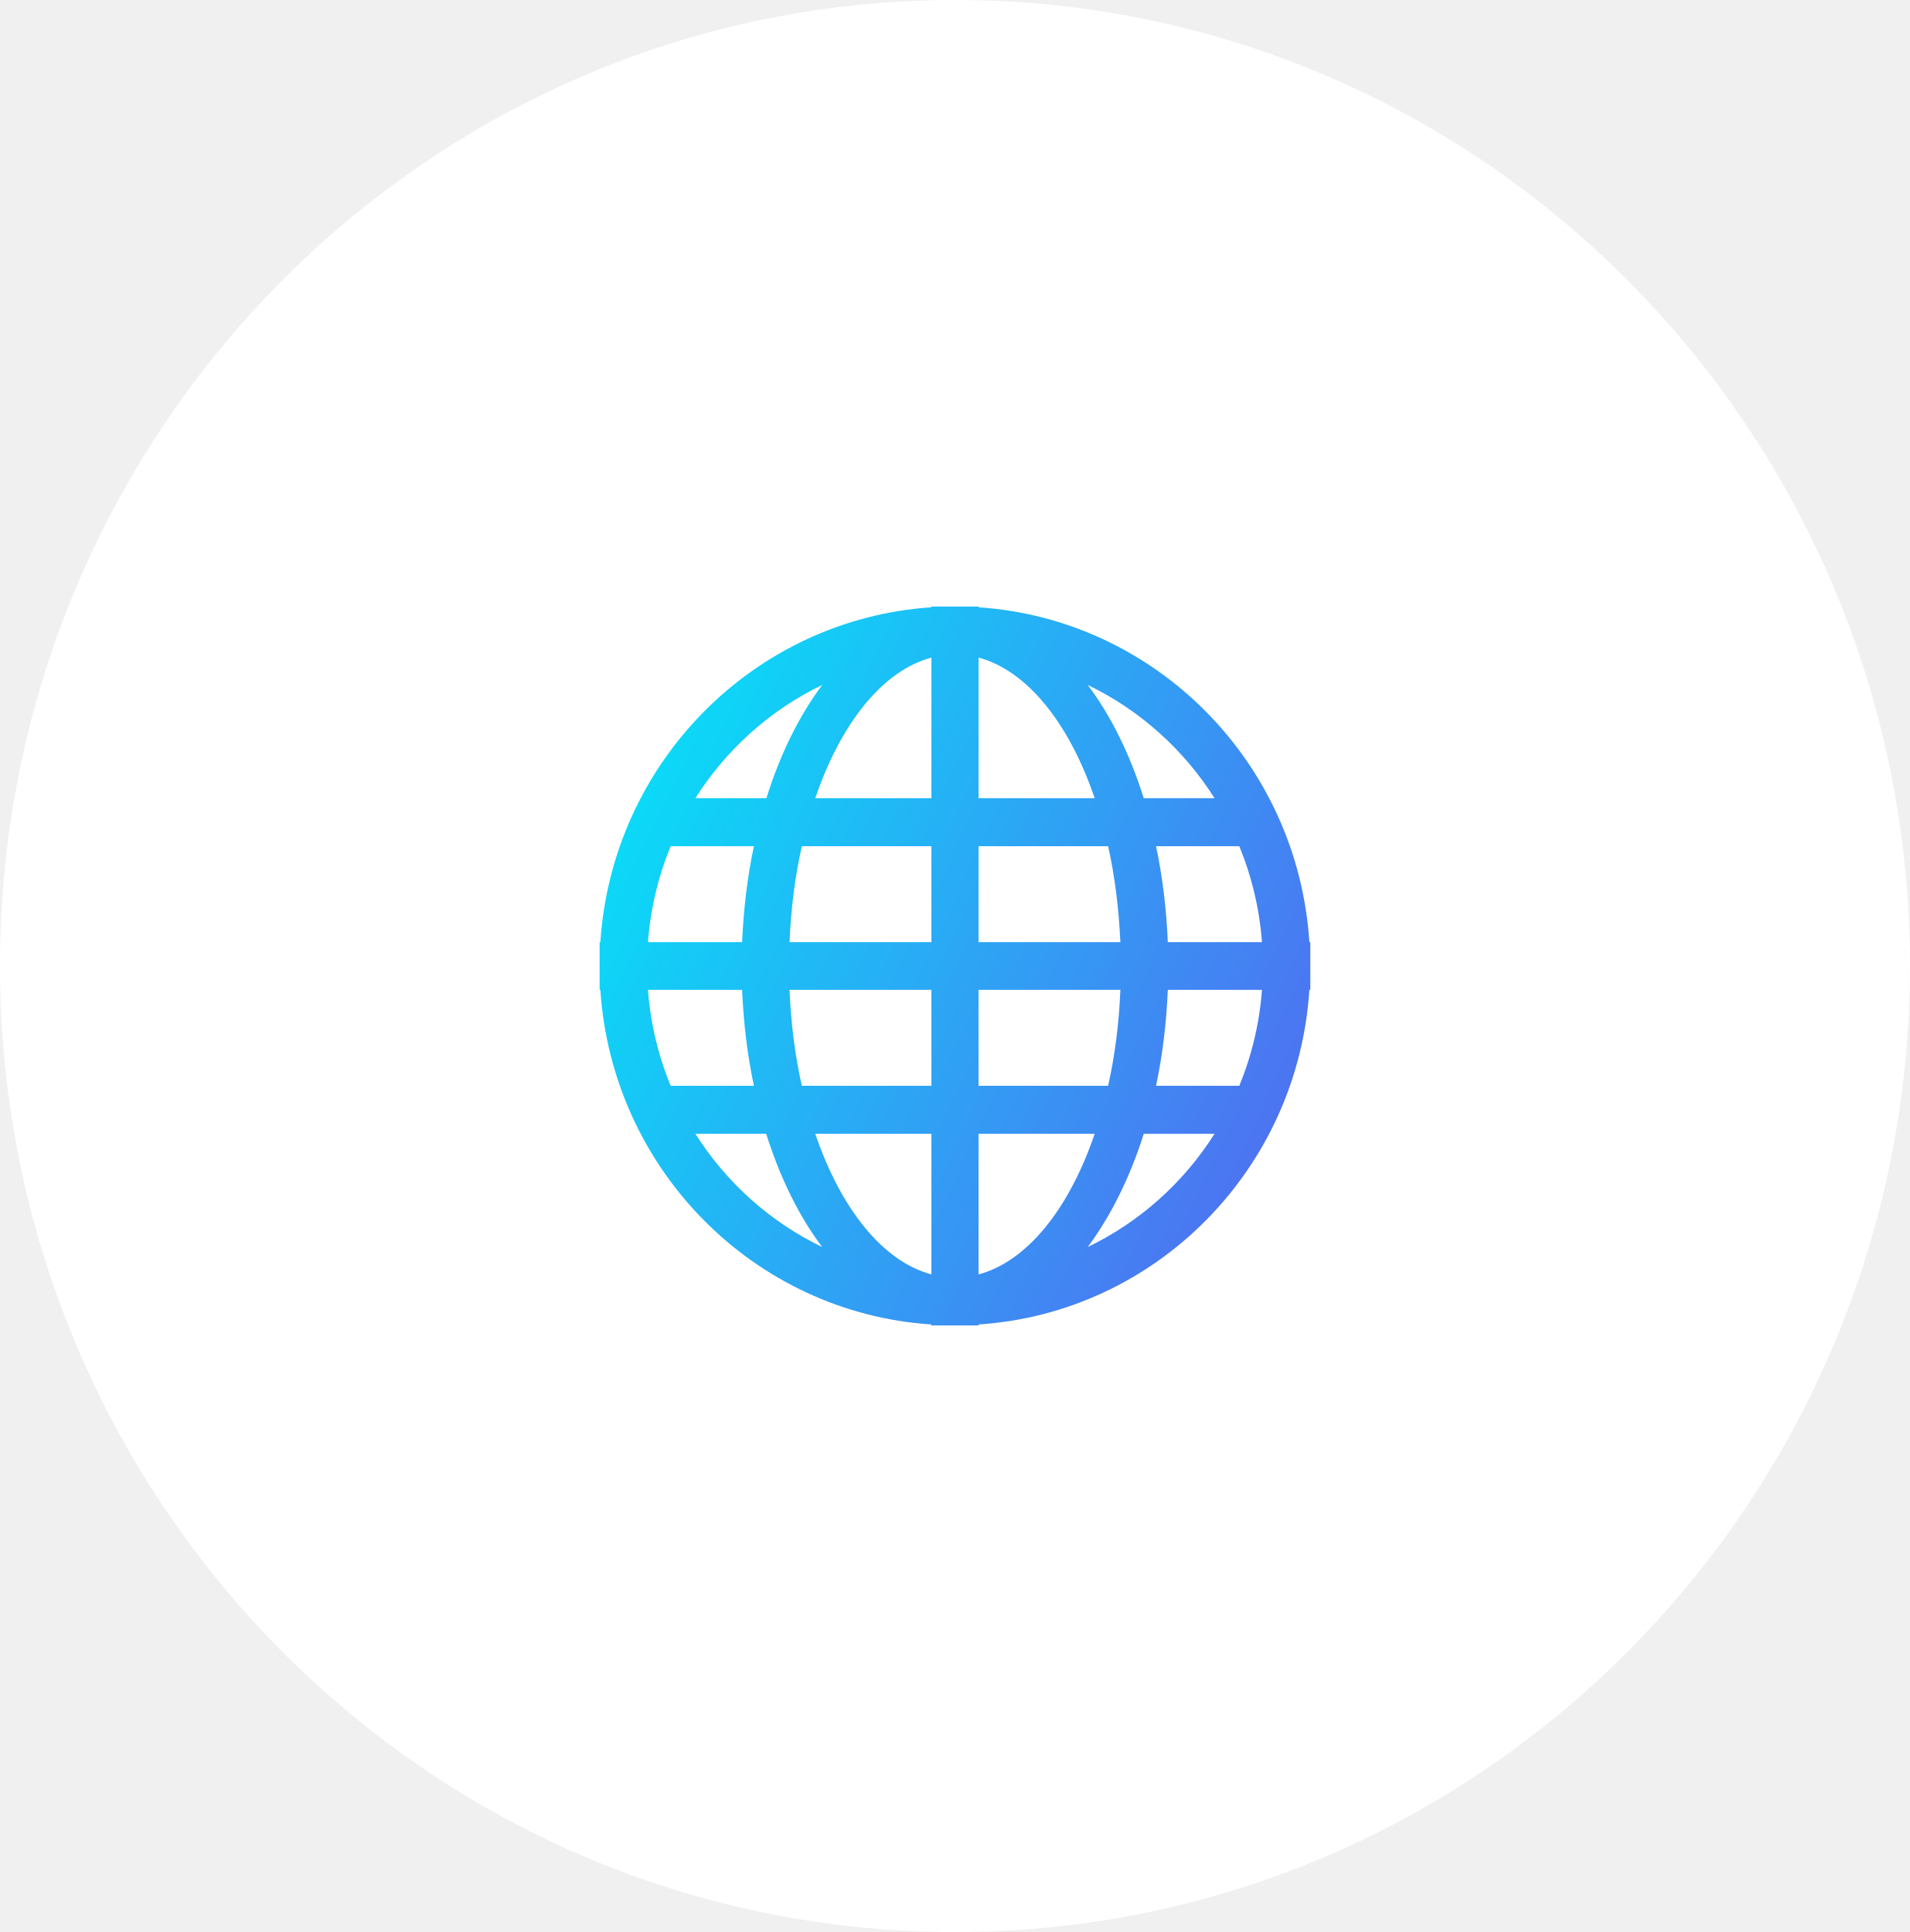
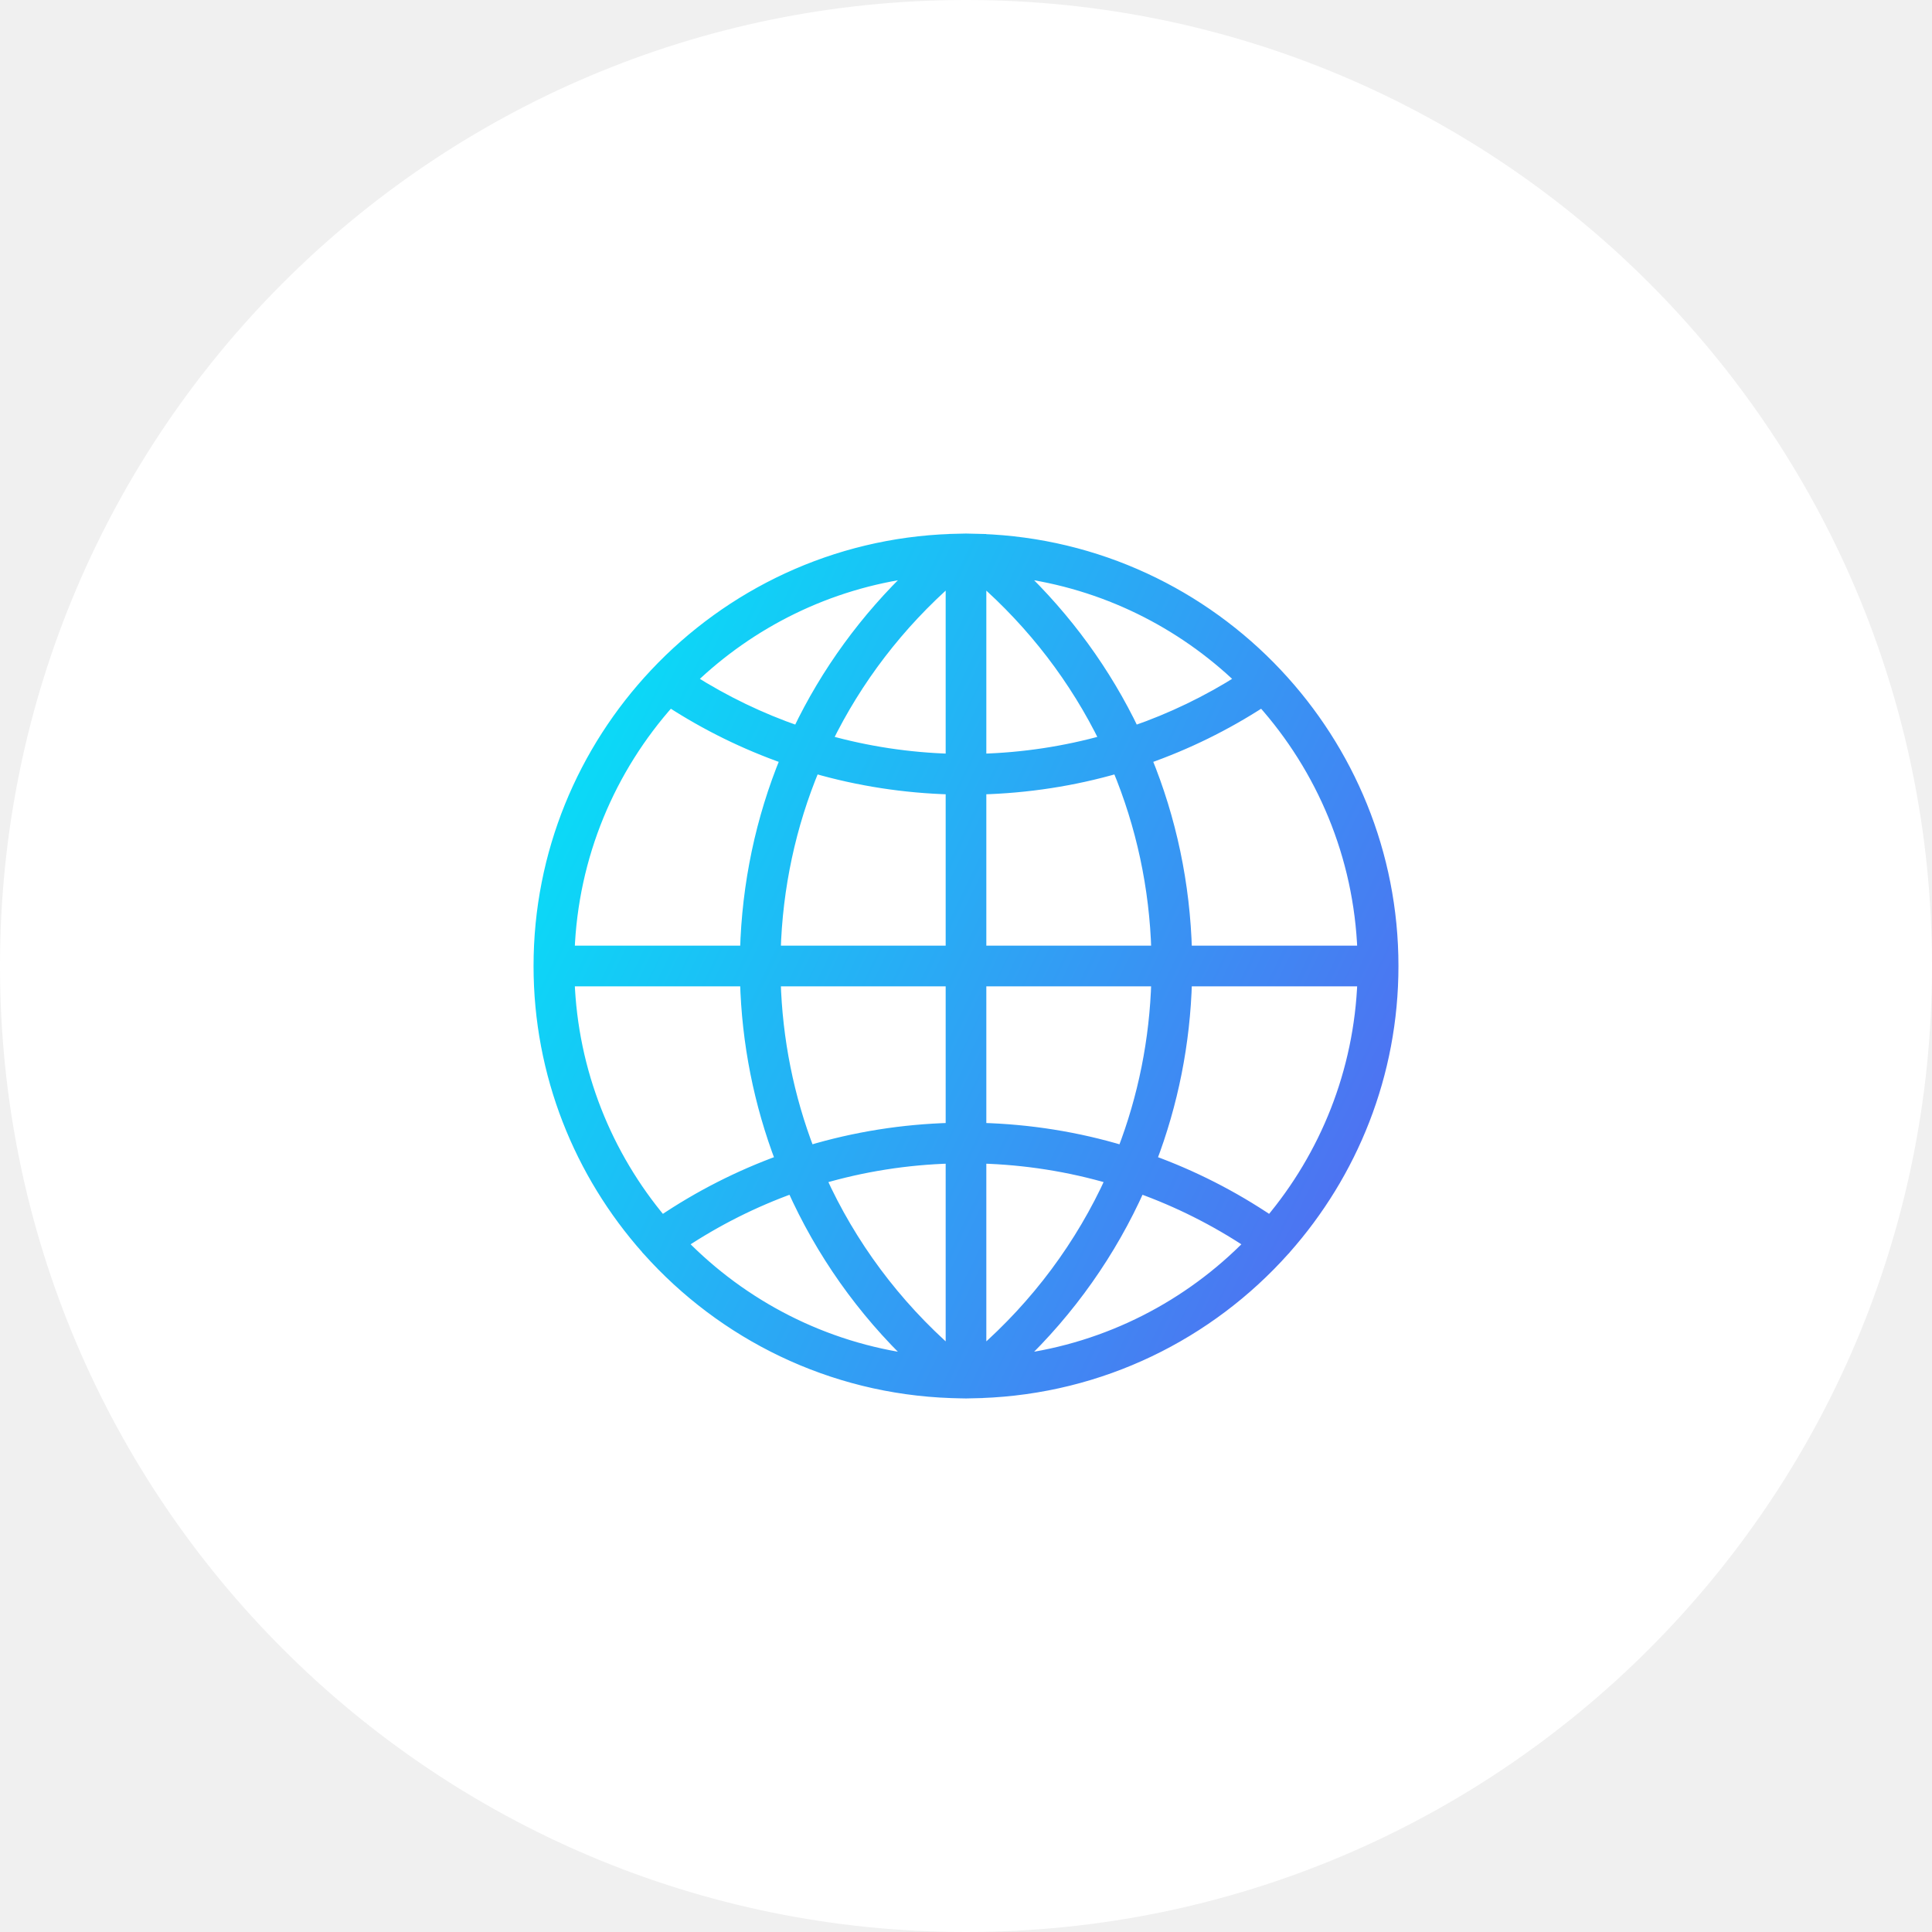
- <svg xmlns="http://www.w3.org/2000/svg" width="85px" height="86px" viewBox="0 0 85 86" version="1.1">
+ <svg xmlns="http://www.w3.org/2000/svg" width="86px" height="86px" viewBox="0 0 86 86" version="1.1">
  <defs>
    <linearGradient x1="0%" y1="0%" x2="149.461%" y2="71.875%" id="linearGradient-1">
      <stop stop-color="#00EAF8" offset="0%" />
      <stop stop-color="#6D42EF" offset="100%" />
    </linearGradient>
  </defs>
  <g id="Page-1" stroke="none" stroke-width="1" fill="none" fill-rule="evenodd">
-     <g id="02_10-Rakam-Pre-Build-2" transform="translate(-661, -1634)">
-       <g id="Products1" transform="translate(0, 1519)">
-         <g id="Group" transform="translate(456, 115)">
-           <g id="2" transform="translate(205, 0)">
-             <g id="ic/website-">
-               <g>
-                 <ellipse id="Oval-" fill="#FFFFFF" cx="42.5" cy="43" rx="42.5" ry="43" />
-                 <path d="M58.272,41.939 C57.758,33.947 51.448,27.563 43.549,27.032 L43.549,27 L41.451,27 L41.451,27.032 C33.552,27.563 27.242,33.947 26.718,41.939 L26.686,41.939 L26.686,44.061 L26.718,44.061 C27.242,52.053 33.552,58.437 41.451,58.957 L41.451,59 L43.549,59 L43.549,58.957 C51.448,58.437 57.758,52.053 58.272,44.061 L58.314,44.061 L58.314,41.939 L58.272,41.939 Z M36.591,30.491 C35.571,31.853 34.717,33.573 34.108,35.531 L30.948,35.531 C32.318,33.365 34.274,31.605 36.591,30.491 Z M29.846,37.667 L33.552,37.667 C33.265,39.011 33.091,40.448 33.027,41.939 L28.837,41.939 C28.95,40.427 29.301,39 29.846,37.667 Z M28.837,44.061 L33.027,44.061 C33.091,45.552 33.265,46.989 33.552,48.333 L29.846,48.333 C29.301,47 28.95,45.573 28.837,44.061 Z M30.948,50.469 L34.098,50.469 C34.717,52.427 35.56,54.147 36.591,55.509 C34.274,54.395 32.318,52.635 30.948,50.469 Z M41.451,56.728 C39.277,56.147 37.413,53.792 36.282,50.469 L41.451,50.469 L41.451,56.728 Z M41.451,48.333 L35.684,48.333 C35.386,47 35.199,45.573 35.139,44.061 L41.451,44.061 L41.451,48.333 Z M41.451,41.939 L35.139,41.939 C35.199,40.427 35.386,39 35.684,37.667 L41.451,37.667 L41.451,41.939 Z M41.451,35.531 L36.282,35.531 C37.413,32.208 39.277,29.853 41.451,29.272 L41.451,35.531 Z M54.052,35.531 L50.902,35.531 C50.283,33.573 49.44,31.853 48.409,30.491 C50.726,31.605 52.682,33.365 54.052,35.531 Z M43.549,29.272 C45.723,29.853 47.587,32.208 48.718,35.531 L43.549,35.531 L43.549,29.272 Z M43.549,37.667 L49.316,37.667 C49.614,39 49.79,40.427 49.861,41.939 L43.549,41.939 L43.549,37.667 Z M43.549,44.061 L49.861,44.061 C49.801,45.573 49.614,47 49.316,48.333 L43.549,48.333 L43.549,44.061 Z M43.549,56.728 L43.549,50.469 L48.718,50.469 C47.587,53.792 45.723,56.147 43.549,56.728 Z M48.409,55.509 C49.429,54.136 50.283,52.427 50.902,50.469 L54.052,50.469 C52.682,52.635 50.726,54.395 48.409,55.509 Z M55.154,48.333 L51.448,48.333 C51.735,46.989 51.909,45.552 51.973,44.061 L56.163,44.061 C56.05,45.573 55.699,47 55.154,48.333 Z M51.973,41.939 C51.909,40.448 51.735,39.011 51.448,37.667 L55.154,37.667 C55.699,39 56.05,40.427 56.163,41.939 L51.973,41.939 Z" id="website" fill="url(#linearGradient-1)" />
+     <g id="icons" transform="translate(-407, -386)">
+       <g id="Group" transform="translate(203, 386)">
+         <g id="2" transform="translate(204, 0)">
+           <g id="ic/website-selected">
+             <g>
+               <circle id="Oval-" fill="#FFFFFF" cx="43" cy="43" r="43" />
+               <g id="internet" transform="translate(24, 24)" stroke="url(#linearGradient-1)" stroke-width="0.5" fill="url(#linearGradient-1)" fill-rule="nonzero">
+                 <path d="M33.209,31.594 C36.186,28.239 38,23.828 38,19 C38,13.977 36.037,9.406 32.842,6.005 C32.842,6.005 32.842,6.005 32.842,6.005 C32.84,6.001 32.836,5.999 32.834,5.996 C29.506,2.459 24.844,0.195 19.658,0.017 L19.658,0.016 L19.288,0.007 C19.192,0.003 19.096,0 19,0 C18.904,0 18.808,0.003 18.712,0.007 L18.344,0.016 L18.343,0.017 C13.157,0.195 8.495,2.459 5.167,5.996 C5.165,5.999 5.161,6.001 5.159,6.005 C5.159,6.005 5.159,6.005 5.158,6.006 C1.963,9.406 0,13.977 0,19 C0,23.828 1.814,28.239 4.791,31.594 C4.795,31.6 4.795,31.606 4.799,31.612 C4.811,31.628 4.828,31.636 4.84,31.651 C8.186,35.391 12.986,37.8 18.342,37.984 L18.343,37.984 L18.712,37.994 C18.808,37.997 18.904,38 19,38 C19.096,38 19.192,37.997 19.288,37.993 L19.656,37.984 L19.657,37.983 C25.02,37.799 29.825,35.385 33.17,31.638 C33.179,31.626 33.192,31.623 33.2,31.611 C33.205,31.606 33.205,31.6 33.209,31.594 Z M1.327,19.655 L9.191,19.655 C9.265,22.432 9.807,25.131 10.773,27.659 C8.91,28.334 7.128,29.238 5.459,30.366 C3.004,27.446 1.476,23.724 1.327,19.655 Z M5.817,7.222 C7.447,8.282 9.182,9.131 10.992,9.765 C9.884,12.456 9.271,15.357 9.191,18.345 L1.327,18.345 C1.483,14.082 3.153,10.2 5.817,7.222 Z M36.673,18.345 L28.809,18.345 C28.729,15.357 28.116,12.456 27.008,9.765 C28.818,9.131 30.553,8.282 32.183,7.222 C34.847,10.2 36.517,14.082 36.673,18.345 Z M18.345,9.803 C16.451,9.75 14.591,9.467 12.795,8.963 C14.123,6.239 15.998,3.78 18.345,1.732 L18.345,9.803 Z M18.345,11.114 L18.345,18.345 L10.501,18.345 C10.582,15.496 11.179,12.733 12.248,10.172 C14.217,10.742 16.262,11.058 18.345,11.114 Z M19.655,11.114 C21.738,11.058 23.783,10.743 25.753,10.172 C26.821,12.733 27.419,15.496 27.5,18.345 L19.655,18.345 L19.655,11.114 Z M19.655,9.803 L19.655,1.732 C22.002,3.78 23.877,6.239 25.205,8.963 C23.409,9.467 21.549,9.75 19.655,9.803 Z M26.475,8.564 C25.216,5.927 23.47,3.525 21.307,1.466 C25.144,1.967 28.596,3.702 31.254,6.26 C29.745,7.218 28.144,7.989 26.475,8.564 Z M11.525,8.564 C9.856,7.989 8.255,7.218 6.746,6.26 C9.404,3.702 12.857,1.967 16.694,1.466 C14.53,3.525 12.784,5.927 11.525,8.564 Z M10.501,19.655 L18.345,19.655 L18.345,26.232 C16.178,26.289 14.055,26.628 12.015,27.241 C11.093,24.847 10.575,22.288 10.501,19.655 Z M18.345,27.542 L18.345,36.268 C15.833,34.076 13.863,31.414 12.524,28.46 C14.403,27.906 16.354,27.598 18.345,27.542 Z M19.655,36.268 L19.655,27.542 C21.646,27.598 23.597,27.906 25.476,28.459 C24.137,31.414 22.167,34.076 19.655,36.268 Z M19.655,26.232 L19.655,19.655 L27.499,19.655 C27.425,22.288 26.907,24.847 25.984,27.242 C23.945,26.628 21.822,26.289 19.655,26.232 Z M28.809,19.655 L36.673,19.655 C36.524,23.724 34.997,27.446 32.541,30.366 C30.872,29.238 29.09,28.334 27.227,27.659 C28.193,25.131 28.735,22.432 28.809,19.655 Z M6.349,31.347 C7.899,30.317 9.55,29.489 11.274,28.87 C12.549,31.727 14.378,34.33 16.693,36.534 C12.663,36.007 9.056,34.12 6.349,31.347 Z M21.307,36.534 C23.622,34.33 25.451,31.727 26.726,28.87 C28.45,29.489 30.1,30.317 31.651,31.347 C28.944,34.12 25.337,36.007 21.307,36.534 Z" id="Shape" />
              </g>
            </g>
          </g>
        </g>
      </g>
    </g>
  </g>
</svg>
